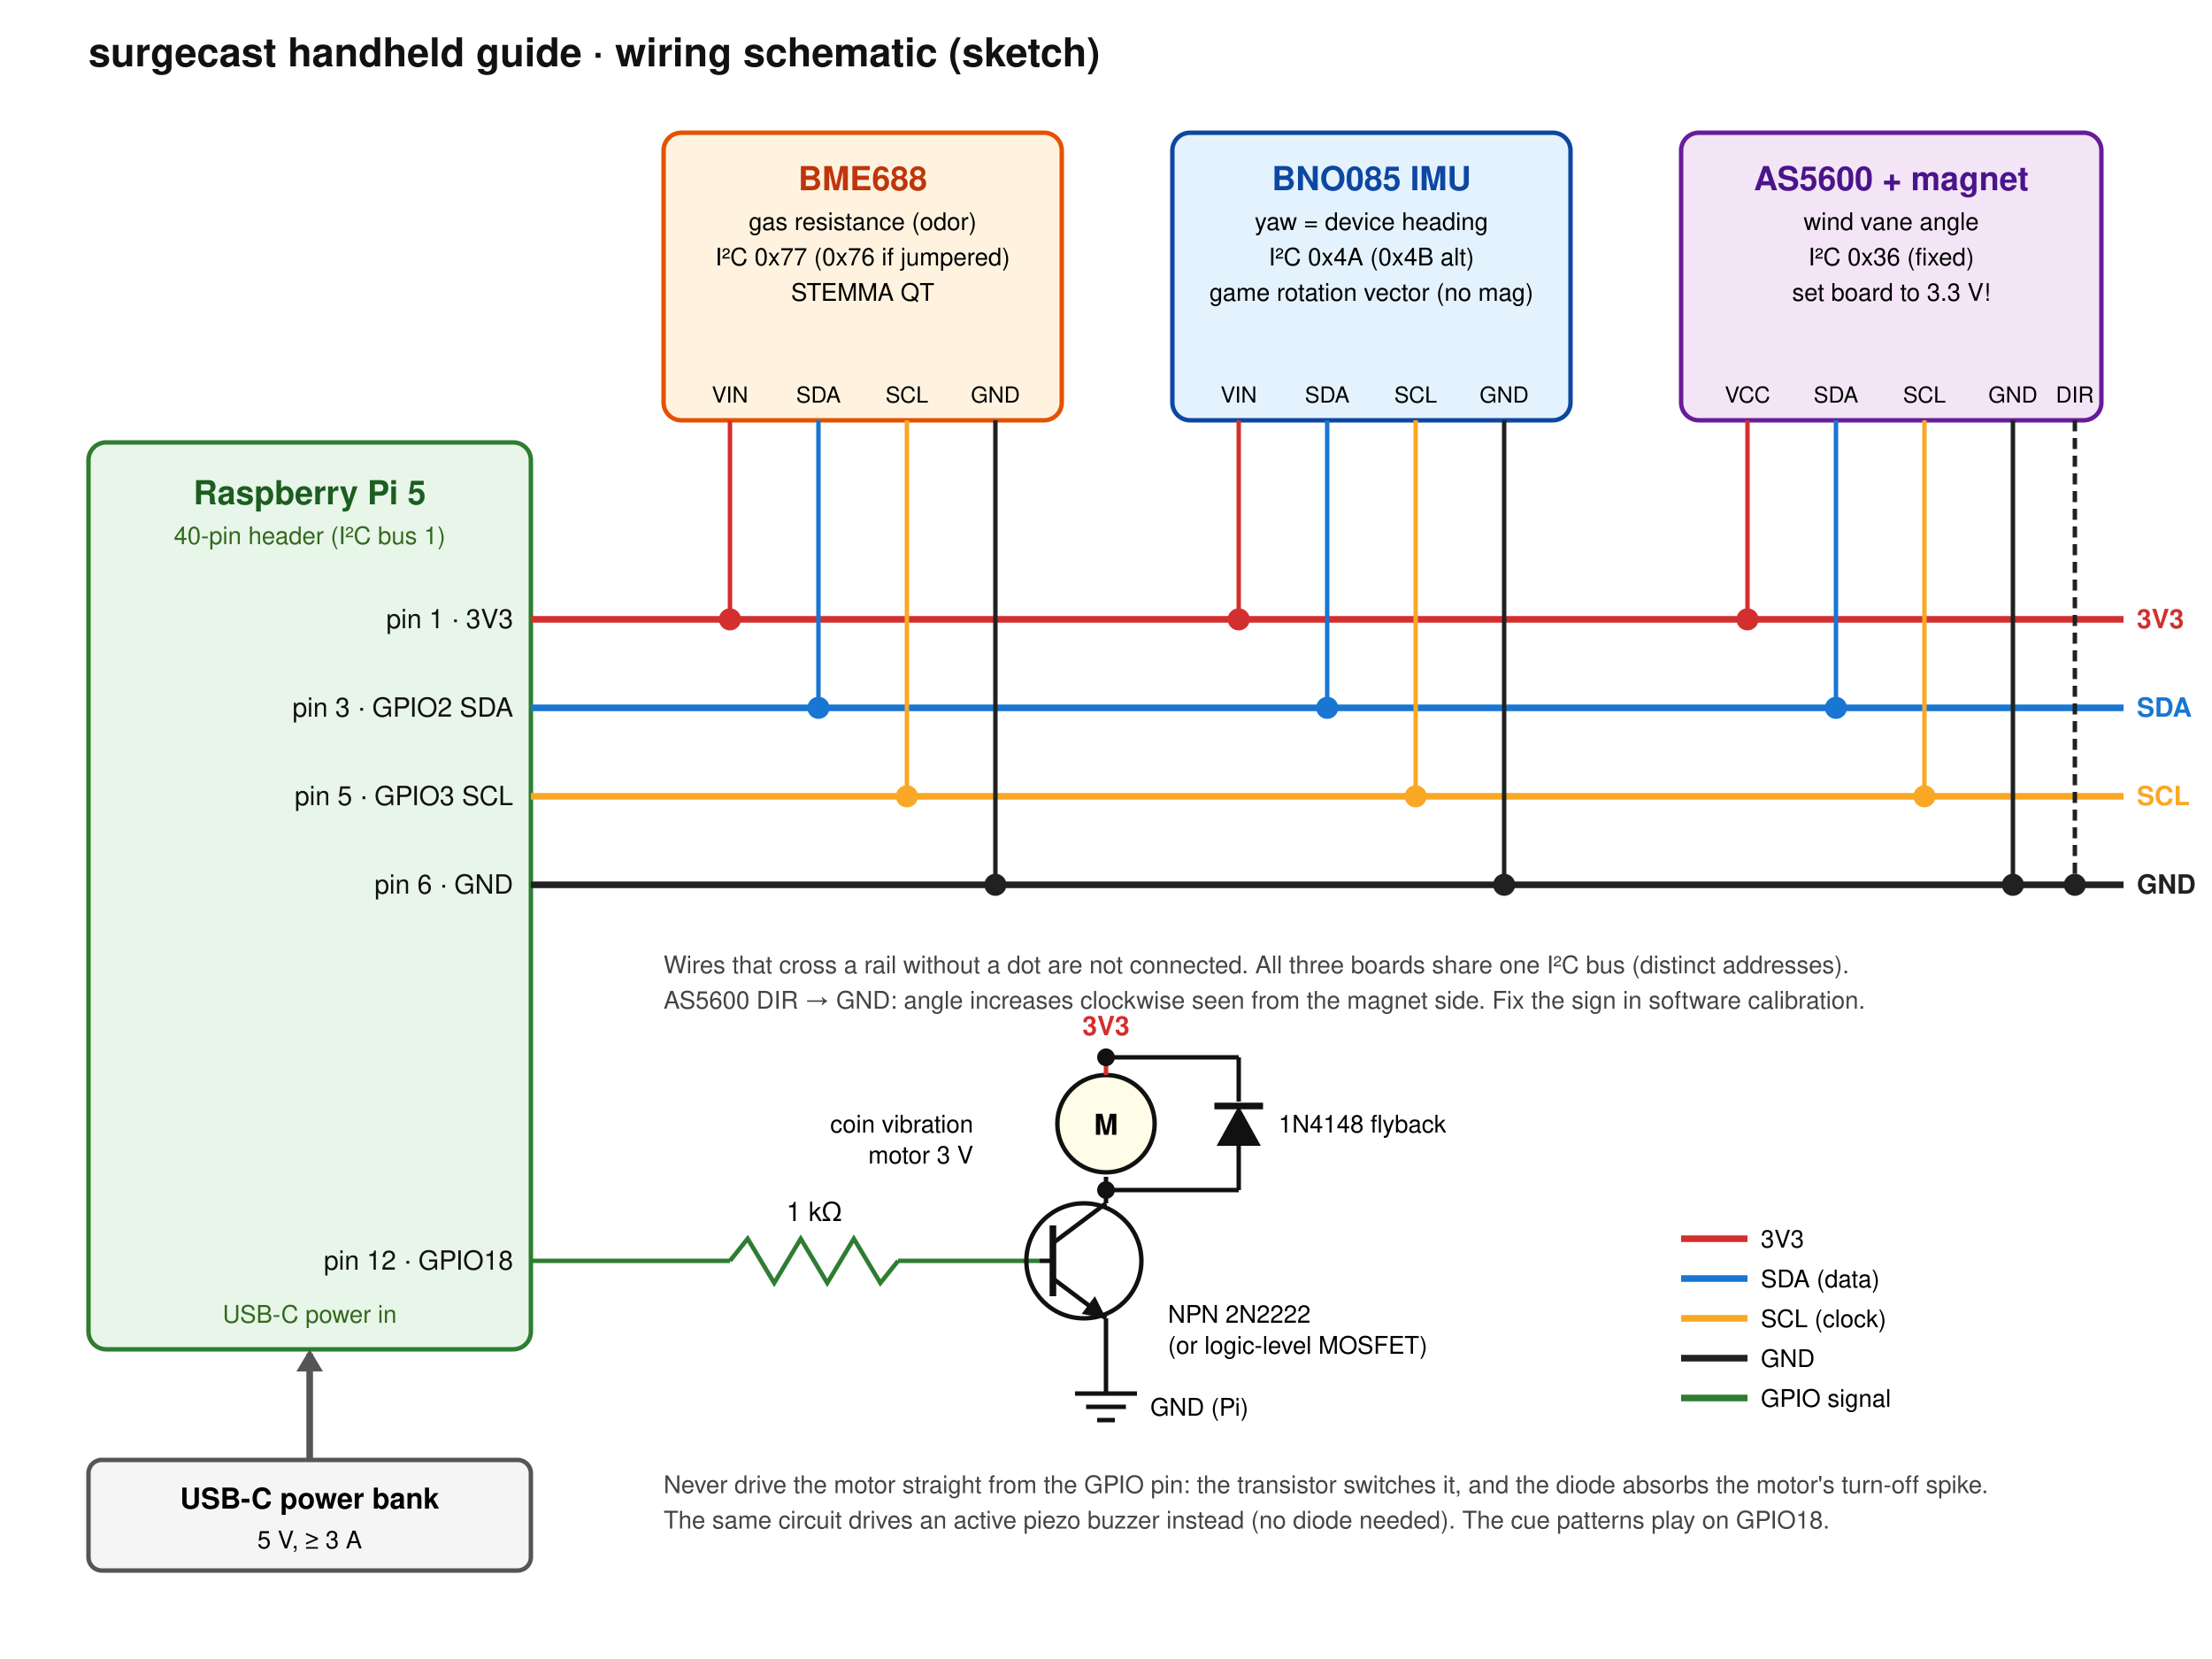
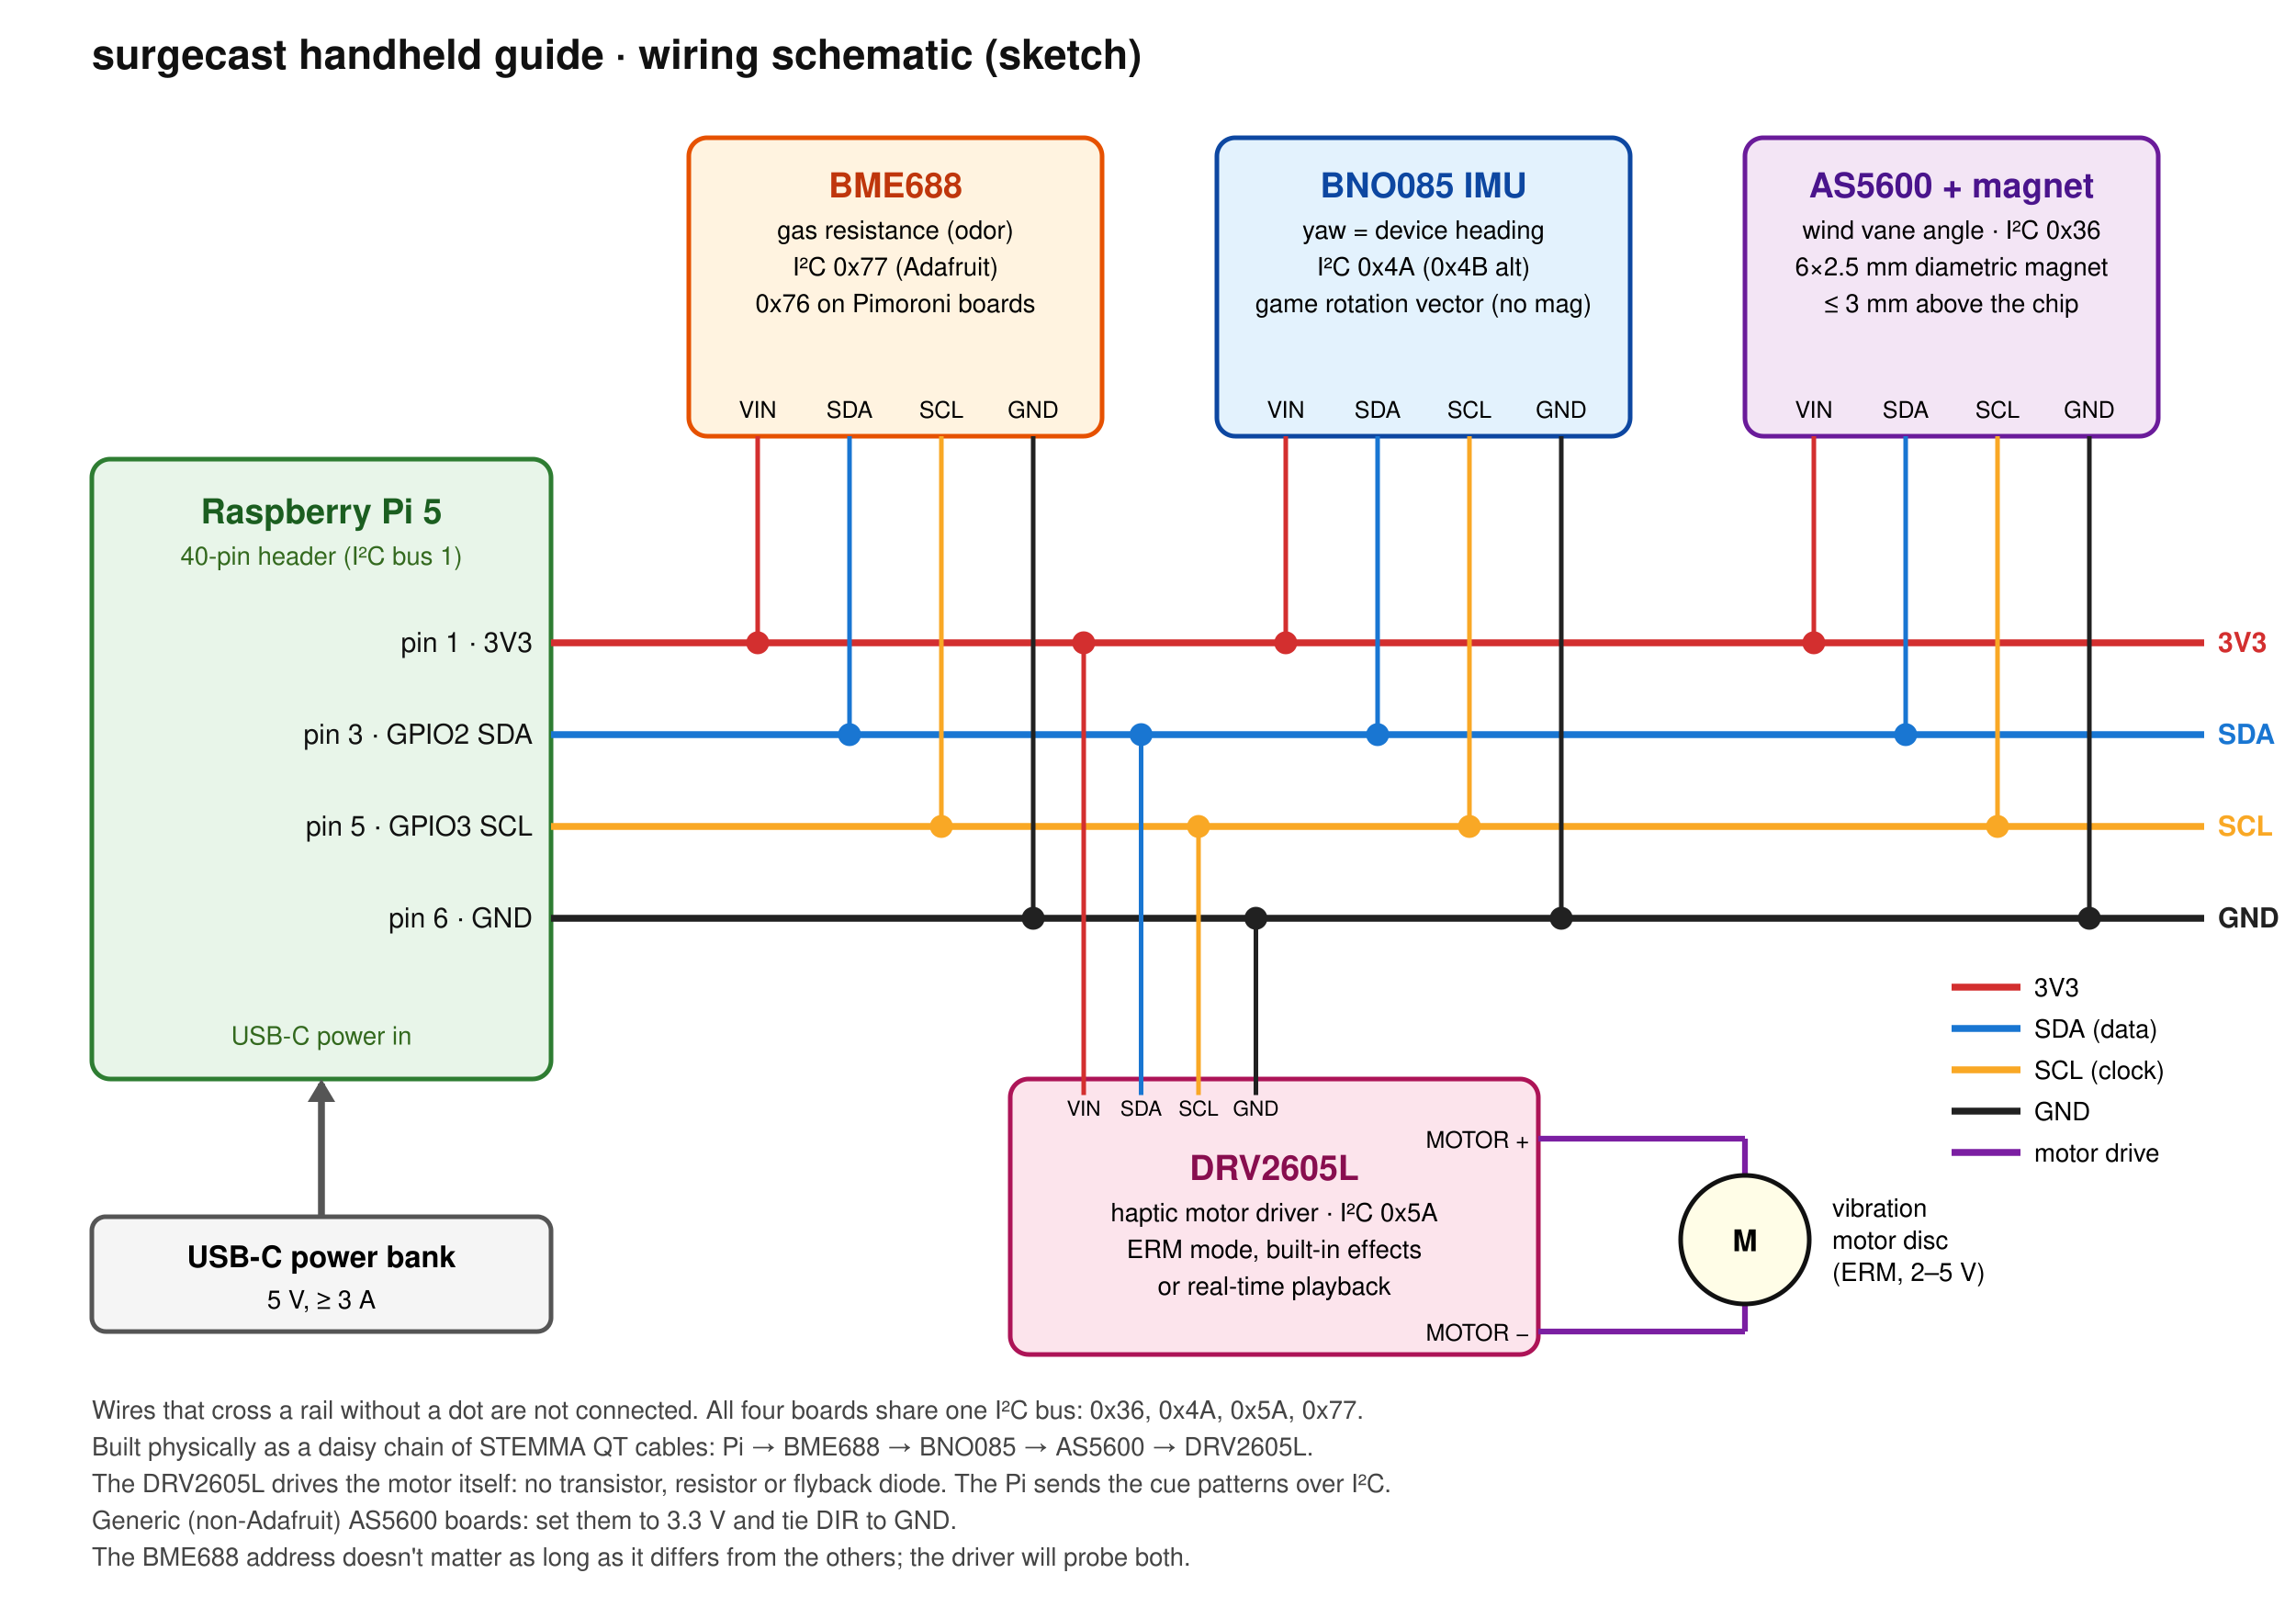
- <svg xmlns="http://www.w3.org/2000/svg" viewBox="0 0 1000 750" width="1000" height="750" font-family="Helvetica, Arial, sans-serif" font-size="13">
-   <rect width="1000" height="750" fill="#ffffff" />
+ <svg xmlns="http://www.w3.org/2000/svg" viewBox="0 0 1000 700" width="1000" height="700" font-family="Helvetica, Arial, sans-serif" font-size="13">
+   <rect width="1000" height="700" fill="#ffffff" />
  <text x="40" y="30" font-size="18" font-weight="bold" fill="#111">surgecast handheld guide · wiring schematic (sketch)</text>
-   <rect x="40" y="200" width="200" height="410" rx="8" fill="#e8f5e9" stroke="#2e7d32" stroke-width="2" />
+   <rect x="40" y="200" width="200" height="270" rx="8" fill="#e8f5e9" stroke="#2e7d32" stroke-width="2" />
  <text x="140" y="228" text-anchor="middle" font-weight="bold" font-size="15" fill="#1b5e20">Raspberry Pi 5</text>
  <text x="140" y="246" text-anchor="middle" font-size="11" fill="#33691e">40-pin header (I²C bus 1)</text>
  <g font-size="12" fill="#111" text-anchor="end">
    <text x="232" y="284">pin 1 · 3V3</text>
    <text x="232" y="324">pin 3 · GPIO2 SDA</text>
    <text x="232" y="364">pin 5 · GPIO3 SCL</text>
    <text x="232" y="404">pin 6 · GND</text>
-     <text x="232" y="574">pin 12 · GPIO18</text>
  </g>
-   <text x="140" y="598" text-anchor="middle" font-size="11" fill="#33691e">USB-C power in</text>
-   <rect x="40" y="660" width="200" height="50" rx="6" fill="#f5f5f5" stroke="#555" stroke-width="2" />
-   <text x="140" y="682" text-anchor="middle" font-weight="bold">USB-C power bank</text>
-   <text x="140" y="700" text-anchor="middle" font-size="11">5 V, ≥ 3 A</text>
-   <line x1="140" y1="660" x2="140" y2="612" stroke="#555" stroke-width="3" />
-   <polygon points="134,620 146,620 140,610" fill="#555" />
+   <text x="140" y="455" text-anchor="middle" font-size="11" fill="#33691e">USB-C power in</text>
+   <rect x="40" y="530" width="200" height="50" rx="6" fill="#f5f5f5" stroke="#555" stroke-width="2" />
+   <text x="140" y="552" text-anchor="middle" font-weight="bold">USB-C power bank</text>
+   <text x="140" y="570" text-anchor="middle" font-size="11">5 V, ≥ 3 A</text>
+   <line x1="140" y1="530" x2="140" y2="472" stroke="#555" stroke-width="3" />
+   <polygon points="134,480 146,480 140,470" fill="#555" />
  <g stroke-width="3" fill="none">
    <line x1="240" y1="280" x2="960" y2="280" stroke="#d32f2f" />
    <line x1="240" y1="320" x2="960" y2="320" stroke="#1976d2" />
    <line x1="240" y1="360" x2="960" y2="360" stroke="#f9a825" />
    <line x1="240" y1="400" x2="960" y2="400" stroke="#212121" />
  </g>
  <g font-size="12" font-weight="bold">
    <text x="966" y="284" fill="#d32f2f">3V3</text>
    <text x="966" y="324" fill="#1976d2">SDA</text>
    <text x="966" y="364" fill="#f9a825">SCL</text>
    <text x="966" y="404" fill="#212121">GND</text>
  </g>
  <g>
    <rect x="300" y="60" width="180" height="130" rx="8" fill="#fff3e0" stroke="#e65100" stroke-width="2" />
    <text x="390" y="86" text-anchor="middle" font-weight="bold" font-size="15" fill="#bf360c">BME688</text>
    <text x="390" y="104" text-anchor="middle" font-size="11">gas resistance (odor)</text>
-     <text x="390" y="120" text-anchor="middle" font-size="11">I²C 0x77 (0x76 if jumpered)</text>
-     <text x="390" y="136" text-anchor="middle" font-size="11">STEMMA QT</text>
+     <text x="390" y="120" text-anchor="middle" font-size="11">I²C 0x77 (Adafruit)</text>
+     <text x="390" y="136" text-anchor="middle" font-size="11">0x76 on Pimoroni boards</text>
    <g font-size="10" text-anchor="middle">
      <text x="330" y="182">VIN</text>
      <text x="370" y="182">SDA</text>
      <text x="410" y="182">SCL</text>
      <text x="450" y="182">GND</text>
    </g>
    <line x1="330" y1="190" x2="330" y2="280" stroke="#d32f2f" stroke-width="2" />
    <line x1="370" y1="190" x2="370" y2="320" stroke="#1976d2" stroke-width="2" />
    <line x1="410" y1="190" x2="410" y2="360" stroke="#f9a825" stroke-width="2" />
    <line x1="450" y1="190" x2="450" y2="400" stroke="#212121" stroke-width="2" />
    <circle cx="330" cy="280" r="5" fill="#d32f2f" />
    <circle cx="370" cy="320" r="5" fill="#1976d2" />
    <circle cx="410" cy="360" r="5" fill="#f9a825" />
    <circle cx="450" cy="400" r="5" fill="#212121" />
  </g>
  <g>
    <rect x="530" y="60" width="180" height="130" rx="8" fill="#e3f2fd" stroke="#0d47a1" stroke-width="2" />
    <text x="620" y="86" text-anchor="middle" font-weight="bold" font-size="15" fill="#0d47a1">BNO085 IMU</text>
    <text x="620" y="104" text-anchor="middle" font-size="11">yaw = device heading</text>
    <text x="620" y="120" text-anchor="middle" font-size="11">I²C 0x4A (0x4B alt)</text>
    <text x="620" y="136" text-anchor="middle" font-size="11">game rotation vector (no mag)</text>
    <g font-size="10" text-anchor="middle">
      <text x="560" y="182">VIN</text>
      <text x="600" y="182">SDA</text>
      <text x="640" y="182">SCL</text>
      <text x="680" y="182">GND</text>
    </g>
    <line x1="560" y1="190" x2="560" y2="280" stroke="#d32f2f" stroke-width="2" />
    <line x1="600" y1="190" x2="600" y2="320" stroke="#1976d2" stroke-width="2" />
    <line x1="640" y1="190" x2="640" y2="360" stroke="#f9a825" stroke-width="2" />
    <line x1="680" y1="190" x2="680" y2="400" stroke="#212121" stroke-width="2" />
    <circle cx="560" cy="280" r="5" fill="#d32f2f" />
    <circle cx="600" cy="320" r="5" fill="#1976d2" />
    <circle cx="640" cy="360" r="5" fill="#f9a825" />
    <circle cx="680" cy="400" r="5" fill="#212121" />
  </g>
  <g>
-     <rect x="760" y="60" width="190" height="130" rx="8" fill="#f3e5f5" stroke="#6a1b9a" stroke-width="2" />
-     <text x="855" y="86" text-anchor="middle" font-weight="bold" font-size="15" fill="#4a148c">AS5600 + magnet</text>
-     <text x="855" y="104" text-anchor="middle" font-size="11">wind vane angle</text>
-     <text x="855" y="120" text-anchor="middle" font-size="11">I²C 0x36 (fixed)</text>
-     <text x="855" y="136" text-anchor="middle" font-size="11">set board to 3.3 V!</text>
+     <rect x="760" y="60" width="180" height="130" rx="8" fill="#f3e5f5" stroke="#6a1b9a" stroke-width="2" />
+     <text x="850" y="86" text-anchor="middle" font-weight="bold" font-size="15" fill="#4a148c">AS5600 + magnet</text>
+     <text x="850" y="104" text-anchor="middle" font-size="11">wind vane angle · I²C 0x36</text>
+     <text x="850" y="120" text-anchor="middle" font-size="11">6×2.5 mm diametric magnet</text>
+     <text x="850" y="136" text-anchor="middle" font-size="11">≤ 3 mm above the chip</text>
    <g font-size="10" text-anchor="middle">
-       <text x="790" y="182">VCC</text>
+       <text x="790" y="182">VIN</text>
      <text x="830" y="182">SDA</text>
      <text x="870" y="182">SCL</text>
      <text x="910" y="182">GND</text>
-       <text x="938" y="182">DIR</text>
    </g>
    <line x1="790" y1="190" x2="790" y2="280" stroke="#d32f2f" stroke-width="2" />
    <line x1="830" y1="190" x2="830" y2="320" stroke="#1976d2" stroke-width="2" />
    <line x1="870" y1="190" x2="870" y2="360" stroke="#f9a825" stroke-width="2" />
    <line x1="910" y1="190" x2="910" y2="400" stroke="#212121" stroke-width="2" />
-     <line x1="938" y1="190" x2="938" y2="400" stroke="#212121" stroke-width="2" stroke-dasharray="5 3" />
    <circle cx="790" cy="280" r="5" fill="#d32f2f" />
    <circle cx="830" cy="320" r="5" fill="#1976d2" />
    <circle cx="870" cy="360" r="5" fill="#f9a825" />
    <circle cx="910" cy="400" r="5" fill="#212121" />
-     <circle cx="938" cy="400" r="5" fill="#212121" />
  </g>
-   <text x="300" y="440" font-size="11" fill="#444">Wires that cross a rail without a dot are not connected. All three boards share one I²C bus (distinct addresses).</text>
-   <text x="300" y="456" font-size="11" fill="#444">AS5600 DIR → GND: angle increases clockwise seen from the magnet side. Fix the sign in software calibration.</text>
-   <g transform="translate(0,50)">
-     <g stroke="#2e7d32" stroke-width="2" fill="none">
-       <line x1="240" y1="520" x2="330" y2="520" />
-       <polyline points="330,520 338,510 350,530 362,510 374,530 386,510 398,530 406,520" />
-       <line x1="406" y1="520" x2="470" y2="520" />
+   <g>
+     <rect x="440" y="470" width="230" height="120" rx="8" fill="#fce4ec" stroke="#ad1457" stroke-width="2" />
+     <g font-size="9" text-anchor="middle">
+       <text x="472" y="486">VIN</text>
+       <text x="497" y="486">SDA</text>
+       <text x="522" y="486">SCL</text>
+       <text x="547" y="486">GND</text>
    </g>
-     <text x="368" y="502" text-anchor="middle" font-size="12">1 kΩ</text>
-     <circle cx="490" cy="520" r="26" fill="none" stroke="#111" stroke-width="2" />
-     <line x1="476" y1="504" x2="476" y2="536" stroke="#111" stroke-width="3" />
-     <line x1="470" y1="520" x2="476" y2="520" stroke="#111" stroke-width="2" />
-     <line x1="476" y1="512" x2="500" y2="494" stroke="#111" stroke-width="2" />
-     <line x1="476" y1="528" x2="500" y2="546" stroke="#111" stroke-width="2" />
-     <polygon points="500,546 489,544 495,536" fill="#111" />
-     <text x="528" y="548" font-size="11">NPN 2N2222</text>
-     <text x="528" y="562" font-size="11">(or logic-level MOSFET)</text>
-     <line x1="500" y1="494" x2="500" y2="482" stroke="#111" stroke-width="2" />
-     <circle cx="500" cy="458" r="22" fill="#fffde7" stroke="#111" stroke-width="2" />
-     <text x="500" y="463" text-anchor="middle" font-weight="bold">M</text>
-     <text x="440" y="462" text-anchor="end" font-size="11">coin vibration</text>
-     <text x="440" y="476" text-anchor="end" font-size="11">motor 3 V</text>
-     <line x1="500" y1="436" x2="500" y2="424" stroke="#d32f2f" stroke-width="2" />
-     <text x="500" y="418" text-anchor="middle" font-size="12" font-weight="bold" fill="#d32f2f">3V3</text>
-     <line x1="500" y1="428" x2="560" y2="428" stroke="#111" stroke-width="2" />
-     <line x1="560" y1="428" x2="560" y2="448" stroke="#111" stroke-width="2" />
-     <polygon points="550,468 570,468 560,450" fill="#111" />
-     <line x1="549" y1="450" x2="571" y2="450" stroke="#111" stroke-width="3" />
-     <line x1="560" y1="468" x2="560" y2="488" stroke="#111" stroke-width="2" />
-     <line x1="560" y1="488" x2="500" y2="488" stroke="#111" stroke-width="2" />
-     <circle cx="500" cy="488" r="4" fill="#111" />
-     <circle cx="500" cy="428" r="4" fill="#111" />
-     <text x="578" y="462" font-size="11">1N4148 flyback</text>
-     <line x1="500" y1="546" x2="500" y2="580" stroke="#111" stroke-width="2" />
-     <line x1="486" y1="580" x2="514" y2="580" stroke="#111" stroke-width="2" />
-     <line x1="491" y1="586" x2="509" y2="586" stroke="#111" stroke-width="2" />
-     <line x1="496" y1="592" x2="504" y2="592" stroke="#111" stroke-width="2" />
-     <text x="520" y="590" font-size="11">GND (Pi)</text>
-     <text x="300" y="625" font-size="11" fill="#444">Never drive the motor straight from the GPIO pin: the transistor switches it, and the diode absorbs the motor's turn-off spike.</text>
-     <text x="300" y="641" font-size="11" fill="#444">The same circuit drives an active piezo buzzer instead (no diode needed). The cue patterns play on GPIO18.</text>
+     <text x="555" y="514" text-anchor="middle" font-weight="bold" font-size="15" fill="#880e4f">DRV2605L</text>
+     <text x="555" y="532" text-anchor="middle" font-size="11">haptic motor driver · I²C 0x5A</text>
+     <text x="555" y="548" text-anchor="middle" font-size="11">ERM mode, built-in effects</text>
+     <text x="555" y="564" text-anchor="middle" font-size="11">or real-time playback</text>
+     <line x1="472" y1="477" x2="472" y2="280" stroke="#d32f2f" stroke-width="2" />
+     <line x1="497" y1="477" x2="497" y2="320" stroke="#1976d2" stroke-width="2" />
+     <line x1="522" y1="477" x2="522" y2="360" stroke="#f9a825" stroke-width="2" />
+     <line x1="547" y1="477" x2="547" y2="400" stroke="#212121" stroke-width="2" />
+     <circle cx="472" cy="280" r="5" fill="#d32f2f" />
+     <circle cx="497" cy="320" r="5" fill="#1976d2" />
+     <circle cx="522" cy="360" r="5" fill="#f9a825" />
+     <circle cx="547" cy="400" r="5" fill="#212121" />
+     <g font-size="10" text-anchor="end">
+       <text x="666" y="500">MOTOR +</text>
+       <text x="666" y="584">MOTOR −</text>
+     </g>
+     <line x1="670" y1="496" x2="760" y2="496" stroke="#7b1fa2" stroke-width="2.5" />
+     <line x1="760" y1="496" x2="760" y2="512" stroke="#7b1fa2" stroke-width="2.5" />
+     <line x1="670" y1="580" x2="760" y2="580" stroke="#7b1fa2" stroke-width="2.5" />
+     <line x1="760" y1="580" x2="760" y2="568" stroke="#7b1fa2" stroke-width="2.5" />
  </g>
-   <g font-size="11" transform="translate(0,40)">
-     <line x1="760" y1="520" x2="790" y2="520" stroke="#d32f2f" stroke-width="3" />
-     <text x="796" y="524">3V3</text>
-     <line x1="760" y1="538" x2="790" y2="538" stroke="#1976d2" stroke-width="3" />
-     <text x="796" y="542">SDA (data)</text>
-     <line x1="760" y1="556" x2="790" y2="556" stroke="#f9a825" stroke-width="3" />
-     <text x="796" y="560">SCL (clock)</text>
-     <line x1="760" y1="574" x2="790" y2="574" stroke="#212121" stroke-width="3" />
-     <text x="796" y="578">GND</text>
-     <line x1="760" y1="592" x2="790" y2="592" stroke="#2e7d32" stroke-width="3" />
-     <text x="796" y="596">GPIO signal</text>
+   <circle cx="760" cy="540" r="28" fill="#fffde7" stroke="#111" stroke-width="2" />
+   <text x="760" y="545" text-anchor="middle" font-weight="bold">M</text>
+   <text x="798" y="530" font-size="11">vibration</text>
+   <text x="798" y="544" font-size="11">motor disc</text>
+   <text x="798" y="558" font-size="11">(ERM, 2–5 V)</text>
+   <g font-size="11" fill="#444">
+     <text x="40" y="618">Wires that cross a rail without a dot are not connected. All four boards share one I²C bus: 0x36, 0x4A, 0x5A, 0x77.</text>
+     <text x="40" y="634">Built physically as a daisy chain of STEMMA QT cables: Pi → BME688 → BNO085 → AS5600 → DRV2605L.</text>
+     <text x="40" y="650">The DRV2605L drives the motor itself: no transistor, resistor or flyback diode. The Pi sends the cue patterns over I²C.</text>
+     <text x="40" y="666">Generic (non-Adafruit) AS5600 boards: set them to 3.3 V and tie DIR to GND.</text>
+     <text x="40" y="682">The BME688 address doesn't matter as long as it differs from the others; the driver will probe both.</text>
+   </g>
+   <g font-size="11">
+     <line x1="850" y1="430" x2="880" y2="430" stroke="#d32f2f" stroke-width="3" />
+     <text x="886" y="434">3V3</text>
+     <line x1="850" y1="448" x2="880" y2="448" stroke="#1976d2" stroke-width="3" />
+     <text x="886" y="452">SDA (data)</text>
+     <line x1="850" y1="466" x2="880" y2="466" stroke="#f9a825" stroke-width="3" />
+     <text x="886" y="470">SCL (clock)</text>
+     <line x1="850" y1="484" x2="880" y2="484" stroke="#212121" stroke-width="3" />
+     <text x="886" y="488">GND</text>
+     <line x1="850" y1="502" x2="880" y2="502" stroke="#7b1fa2" stroke-width="3" />
+     <text x="886" y="506">motor drive</text>
  </g>
</svg>
